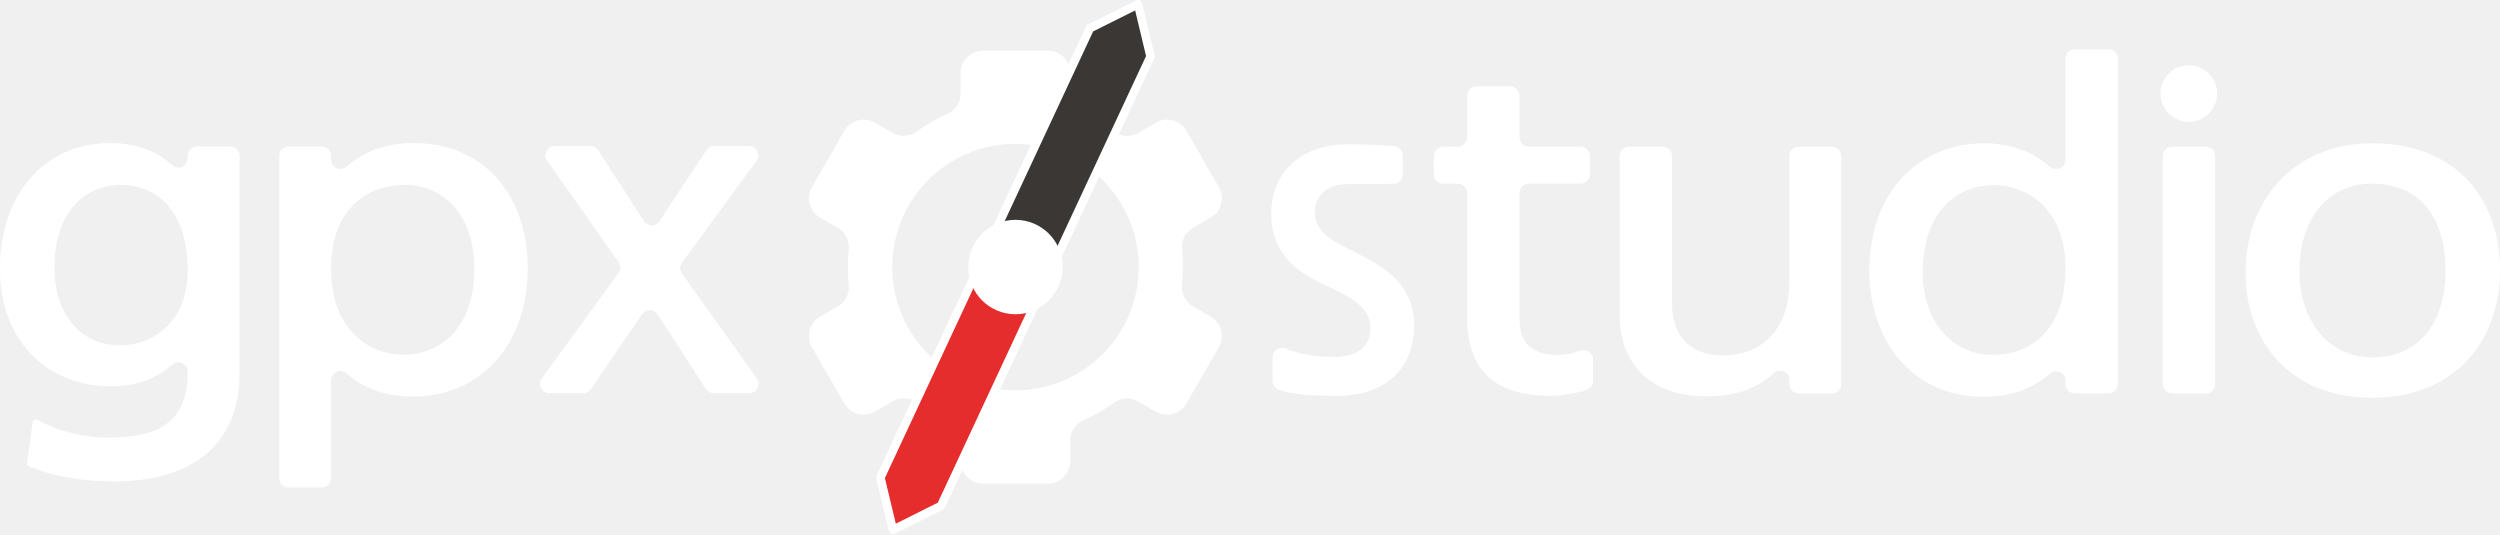
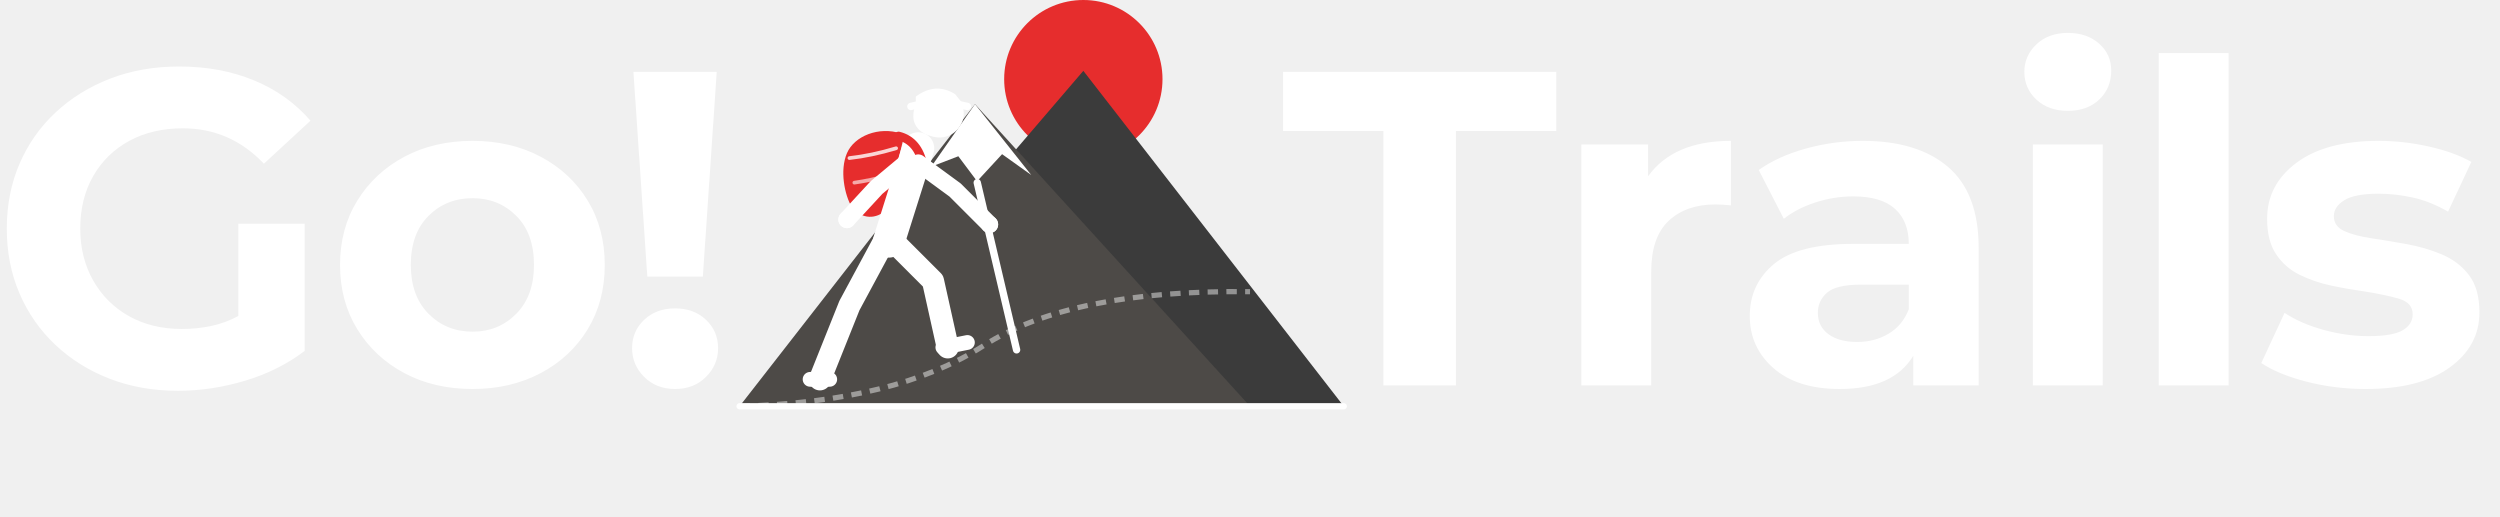
- <svg xmlns="http://www.w3.org/2000/svg" version="1.1" id="svg2" width="1178.61" height="251.793" viewBox="0 0 1178.61 251.793">
-   <defs id="defs6">
-     <clipPath clipPathUnits="userSpaceOnUse" id="clipPath18">
-       <path d="M 0,1260 H 1200 V 0 H 0 Z" id="path16" />
-     </clipPath>
-     <clipPath clipPathUnits="userSpaceOnUse" id="clipPath64">
-       <path d="M 418.129,207.977 H 632.177 V 422.024 H 418.129 Z" id="path62" />
-     </clipPath>
-   </defs>
-   <g id="g8" transform="matrix(1.333333,0,0,-1.333333,-221.3617,545.7933)">
-     <g id="g12">
-       <g id="g14" clip-path="url(#clipPath18)">
-         <g id="g22" transform="translate(232.4053,313.6836)">
-           <path d="m 0,0 c 0,22.193 -11.968,30.28 -23.375,30.28 -14.959,0 -23.749,-11.871 -23.749,-29.075 0,-19.269 11.594,-27.699 23.001,-27.699 C -12.155,-26.494 0,-17.893 0,0 m 15.006,43.871 c 1.833,0 3.32,-1.486 3.32,-3.319 v -76.509 c 0,-28.387 -20.196,-38.602 -44.319,-38.602 -10.021,0 -21.107,1.47 -30.145,5.366 -0.433,0.186 -0.709,0.618 -0.709,1.089 l 2,14.243 c 0,0.884 0.936,1.458 1.718,1.043 7.85,-4.171 16.044,-6.257 25.266,-6.257 17.391,0 27.863,5.398 27.863,23.291 0,2.866 -3.378,4.372 -5.524,2.471 -5.548,-4.914 -12.87,-7.633 -21.965,-7.633 -19.822,0 -38.895,13.763 -38.895,41.806 0,25.29 15.147,44.215 38.895,44.215 9.531,0 16.72,-2.931 21.964,-7.817 C -3.429,35.305 0,36.87 0,39.734 v 0.818 c 0,1.833 1.486,3.319 3.319,3.319 z" style="fill:#ffffff;fill-opacity:1;fill-rule:nonzero;stroke:none" id="path24" />
-         </g>
-         <g id="g26" transform="translate(333.7568,314.3721)">
-           <path d="m 0,0 c 0,18.581 -10.659,29.592 -24.497,29.592 -12.341,0 -26.179,-7.399 -26.179,-29.764 0,-22.021 14.025,-30.279 25.432,-30.279 C -11.033,-30.451 0,-19.957 0,0 m -50.676,38.597 c 0,-2.851 3.367,-4.388 5.499,-2.495 5.86,5.202 13.751,8.285 23.673,8.285 25.431,0 40.391,-19.097 40.391,-44.215 0,-25.979 -15.708,-45.419 -40.765,-45.419 -9.372,0 -17.28,2.888 -23.33,8.231 -2.121,1.873 -5.468,0.301 -5.468,-2.528 V -74.1 c 0,-1.833 -1.486,-3.319 -3.32,-3.319 h -11.686 c -1.834,0 -3.319,1.486 -3.319,3.319 V 39.863 c 0,1.833 1.485,3.32 3.319,3.32 h 11.686 c 1.834,0 3.32,-1.487 3.32,-3.32 z" style="fill:#ffffff;fill-opacity:1;fill-rule:nonzero;stroke:none" id="path28" />
-         </g>
-         <g id="g30" transform="translate(430.8999,270.3291)">
-           <path d="m 0,0 h -12.5 c -1.125,0 -2.173,0.569 -2.785,1.513 l -17.064,26.305 c -1.289,1.989 -4.187,2.024 -5.525,0.068 L -55.951,1.445 C -56.569,0.541 -57.595,0 -58.691,0 h -11.917 c -2.715,0 -4.282,3.08 -2.683,5.274 l 27.106,37.191 c 0.837,1.148 0.85,2.703 0.031,3.866 l -25.24,35.835 c -1.549,2.199 0.024,5.231 2.714,5.231 h 12.548 c 1.128,0 2.18,-0.574 2.791,-1.523 l 16.089,-24.996 c 1.297,-2.015 4.236,-2.033 5.559,-0.035 l 16.591,25.067 c 0.615,0.929 1.655,1.487 2.769,1.487 H -0.09 c 2.717,0 4.283,-3.086 2.678,-5.28 l -26.32,-35.965 c -0.846,-1.156 -0.855,-2.725 -0.022,-3.89 L 2.7,5.249 C 4.271,3.053 2.7,0 0,0" style="fill:#ffffff;fill-opacity:1;fill-rule:nonzero;stroke:none" id="path32" />
-         </g>
-         <g id="g34" transform="translate(661.999,347.6797)">
-           <path d="m 0,0 c 0,-1.817 -1.458,-3.296 -3.274,-3.319 -4.091,-0.051 -11.165,-0.128 -16.198,-0.128 -7.328,0 -11.601,-4.129 -11.601,-9.979 0,-7.742 7.785,-10.839 15.877,-14.968 9.923,-4.989 19.235,-11.354 19.235,-24.946 0,-15.828 -10.686,-24.946 -27.174,-24.946 -8.079,0 -15.698,0.307 -20.764,2.185 -1.293,0.48 -2.136,1.729 -2.136,3.108 v 8.33 c 0,2.352 2.387,3.978 4.558,3.074 5.266,-2.193 11.511,-2.933 17.579,-2.933 8.243,0 12.518,4.128 12.518,9.978 0,7.914 -7.176,11.183 -16.946,15.828 -8.855,4.129 -18.167,10.666 -18.167,24.774 0,15.828 12.06,24.602 26.716,24.602 7.286,0 10.416,-0.256 16.672,-0.664 C -1.36,9.883 0,8.433 0,6.684 Z" style="fill:#ffffff;fill-opacity:1;fill-rule:nonzero;stroke:none" id="path36" />
-         </g>
-         <g id="g38" transform="translate(703.2998,296.4043)">
-           <path d="m 0,0 c 0,-8.258 4.488,-12.559 13.09,-12.559 2.787,0 5.79,0.531 8.472,1.51 2.156,0.786 4.43,-0.83 4.43,-3.124 v -7.54 c 0,-1.396 -0.868,-2.652 -2.183,-3.123 -4.047,-1.45 -9.36,-2.175 -12.963,-2.175 -20.383,0 -29.359,9.979 -29.359,27.355 v 44.337 c 0,1.833 -1.486,3.319 -3.319,3.319 h -5.134 c -1.833,0 -3.319,1.486 -3.319,3.319 v 6.437 c 0,1.833 1.486,3.319 3.319,3.319 h 5.134 c 1.833,0 3.319,1.487 3.319,3.32 v 14.694 c 0,1.833 1.487,3.319 3.32,3.319 H -3.319 C -1.486,82.408 0,80.922 0,79.089 V 64.395 c 0,-1.833 1.486,-3.32 3.319,-3.32 h 18.232 c 1.833,0 3.319,-1.486 3.319,-3.319 V 51.319 C 24.87,49.486 23.384,48 21.551,48 H 3.319 C 1.486,48 0,46.514 0,44.681 Z" style="fill:#ffffff;fill-opacity:1;fill-rule:nonzero;stroke:none" id="path40" />
-         </g>
-         <g id="g42" transform="translate(817.0576,354.1602)">
-           <path d="m 0,0 v -80.587 c 0,-1.833 -1.486,-3.319 -3.319,-3.319 h -11.687 c -1.833,0 -3.319,1.486 -3.319,3.319 v 1.384 c 0,2.956 -3.523,4.385 -5.664,2.348 -5.663,-5.389 -13.782,-8.083 -23.882,-8.083 -18.699,0 -30.48,10.667 -30.48,28.731 V 0 c 0,1.833 1.487,3.319 3.32,3.319 h 11.873 c 1.833,0 3.319,-1.486 3.319,-3.319 v -52.078 c 0,-12.215 7.107,-18.409 17.952,-18.409 14.025,0 23.562,9.291 23.562,26.323 V 0 c 0,1.833 1.486,3.319 3.319,3.319 H -3.319 C -1.486,3.319 0,1.833 0,0" style="fill:#ffffff;fill-opacity:1;fill-rule:nonzero;stroke:none" id="path44" />
-         </g>
-         <g id="g46" transform="translate(896.3457,314.4687)">
-           <path d="m 0,0 c 0,22.021 -14.586,29.42 -25.245,29.42 -13.838,0 -25.244,-10.151 -25.244,-30.796 0,-17.549 10.658,-29.247 24.683,-29.247 C -12.716,-30.623 0,-22.193 0,0 M 18.513,74.101 V -40.896 c 0,-1.833 -1.487,-3.319 -3.32,-3.319 H 3.319 C 1.486,-44.215 0,-42.729 0,-40.896 v 1.19 c 0,2.843 -3.357,4.391 -5.486,2.509 -5.883,-5.202 -13.665,-8.222 -23.499,-8.222 -26.179,0 -40.391,21.161 -40.391,44.387 0,27.699 17.203,45.247 40.765,45.247 9.109,0 17.063,-2.996 23.154,-8.335 C -3.335,34.02 0,35.597 0,38.419 v 35.682 c 0,1.833 1.486,3.319 3.319,3.319 h 11.874 c 1.833,0 3.32,-1.486 3.32,-3.319" style="fill:#ffffff;fill-opacity:1;fill-rule:nonzero;stroke:none" id="path48" />
-         </g>
-         <g id="g50" transform="translate(949.9541,376.2646)">
-           <path d="m 0,0 c 0,-5.523 -4.478,-10 -10,-10 -5.523,0 -10,4.477 -10,10 0,5.522 4.477,10 10,10 C -4.478,10 0,5.522 0,0 m -15.883,-18.785 h 11.874 c 1.833,0 3.32,-1.486 3.32,-3.319 v -80.587 c 0,-1.833 -1.487,-3.32 -3.32,-3.32 h -11.874 c -1.833,0 -3.319,1.487 -3.319,3.32 v 80.587 c 0,1.833 1.486,3.319 3.319,3.319" style="fill:#ffffff;fill-opacity:1;fill-rule:nonzero;stroke:none" id="path52" />
-         </g>
-         <g id="g54" transform="translate(979.041,313.6084)">
-           <path d="m 0,0 c 0,-16.516 9.334,-30.623 25.762,-30.623 17.734,0 25.948,13.936 25.948,30.451 0,16.517 -7.094,30.968 -26.135,30.968 C 8.588,30.796 0,16.345 0,0 m -19.041,-0.516 c 0,25.634 17.361,45.591 44.803,45.591 29.869,0 45.176,-19.957 45.176,-44.903 0,-25.118 -16.054,-45.075 -45.176,-45.075 -28.935,0 -44.803,19.785 -44.803,44.387" style="fill:#ffffff;fill-opacity:1;fill-rule:nonzero;stroke:none" id="path56" />
-         </g>
-       </g>
-     </g>
-     <g id="g58">
-       <g id="g60" clip-path="url(#clipPath64)">
-         <g id="g66" transform="translate(525.0752,358.501)">
-           <path d="m 0,0 c -24.068,0 -43.579,-19.511 -43.579,-43.579 0,-24.067 19.511,-43.578 43.579,-43.578 24.068,0 43.579,19.511 43.579,43.578 C 43.579,-19.511 24.068,0 0,0 m 58.863,-49.872 c -0.325,-3.089 1.209,-6.078 3.896,-7.631 l 6.286,-3.633 c 3.769,-2.177 5.06,-6.997 2.886,-10.767 L 60.44,-91.823 c -2.177,-3.776 -7.004,-5.069 -10.777,-2.888 l -6.265,3.62 c -2.69,1.555 -6.05,1.399 -8.559,-0.432 -3.365,-2.457 -7.001,-4.568 -10.852,-6.28 -2.833,-1.259 -4.645,-4.086 -4.645,-7.188 v -7.252 c 0,-4.356 -3.531,-7.887 -7.886,-7.887 h -22.971 c -4.355,0 -7.885,3.531 -7.885,7.886 v 7.253 c 0,3.102 -1.813,5.929 -4.645,7.188 -3.851,1.712 -7.487,3.823 -10.853,6.28 -2.509,1.831 -5.869,1.987 -8.559,0.432 l -6.277,-3.628 c -3.767,-2.177 -8.584,-0.885 -10.759,2.886 l -11.495,19.928 c -2.175,3.77 -0.885,8.592 2.883,10.768 l 6.287,3.634 c 2.688,1.553 4.222,4.542 3.896,7.631 -0.217,2.059 -0.329,4.148 -0.329,6.264 0,2.116 0.112,4.206 0.329,6.263 0.326,3.09 -1.208,6.079 -3.896,7.632 l -6.285,3.632 c -3.77,2.179 -5.061,6.998 -2.886,10.769 l 11.496,19.929 c 2.175,3.771 6.992,5.062 10.759,2.885 l 6.286,-3.632 c 2.691,-1.555 6.048,-1.389 8.558,0.442 3.364,2.456 6.996,4.564 10.845,6.274 2.832,1.26 4.645,4.087 4.645,7.188 v 7.253 c 0,4.356 3.53,7.887 7.886,7.887 h 22.97 c 4.355,0 7.886,-3.531 7.886,-7.887 v -7.253 c 0,-3.101 1.812,-5.928 4.645,-7.188 3.848,-1.71 7.481,-3.818 10.845,-6.274 2.51,-1.831 5.867,-1.997 8.557,-0.442 l 6.287,3.632 C 53.443,9.679 58.26,8.388 60.435,4.617 L 71.93,-15.312 c 2.175,-3.771 0.884,-8.59 -2.885,-10.769 l -6.286,-3.632 c -2.687,-1.553 -4.221,-4.542 -3.896,-7.632 0.218,-2.057 0.33,-4.147 0.33,-6.263 0,-2.116 -0.112,-4.205 -0.33,-6.264" style="fill:#ffffff;fill-opacity:1;fill-rule:nonzero;stroke:none" id="path68" />
-         </g>
-         <g id="g70" transform="translate(568.4053,407.8447)">
-           <path d="m 0,0 -17,-8.491 -37.042,-79.437 21.423,-9.99 37.042,79.437 z" style="fill:#3b3735;fill-opacity:1;fill-rule:nonzero;stroke:none" id="path72" />
-         </g>
-         <g id="g74" transform="translate(516.3564,320.6426)">
-           <path d="M 0,0 18.705,-8.723 54.892,68.881 51.03,85.017 36.187,77.603 Z m 19.43,-12.216 c -0.217,0 -0.433,0.047 -0.634,0.141 l -21.423,9.99 c -0.751,0.35 -1.076,1.242 -0.726,1.993 l 37.042,79.437 c 0.143,0.307 0.386,0.556 0.689,0.708 l 17,8.491 c 0.41,0.205 0.89,0.211 1.305,0.018 0.414,-0.194 0.718,-0.566 0.825,-1.01 L 57.931,69.07 c 0.079,-0.33 0.044,-0.676 -0.099,-0.983 L 20.79,-11.35 c -0.168,-0.36 -0.473,-0.639 -0.847,-0.775 -0.166,-0.061 -0.339,-0.091 -0.513,-0.091" style="fill:#ffffff;fill-opacity:1;fill-rule:nonzero;stroke:none" id="path76" />
-         </g>
-         <g id="g78" transform="translate(535.7866,309.9277)">
-           <path d="m 0,0 -21.423,9.989 -37.042,-79.435 4.423,-18.482 17,8.491 z" style="fill:#e62d2d;fill-opacity:1;fill-rule:nonzero;stroke:none" id="path80" />
-         </g>
-         <g id="g82" transform="translate(478.9023,240.3213)">
-           <path d="m 0,0 3.861,-16.136 14.844,7.414 36.186,77.603 -18.704,8.722 z m 2.842,-19.821 c -0.216,0 -0.432,0.047 -0.634,0.14 -0.415,0.194 -0.718,0.566 -0.825,1.011 L -3.04,-0.188 c -0.078,0.329 -0.043,0.675 0.1,0.982 l 37.042,79.435 c 0.349,0.751 1.242,1.076 1.993,0.726 l 21.423,-9.989 c 0.361,-0.168 0.64,-0.473 0.776,-0.847 0.136,-0.373 0.118,-0.786 -0.05,-1.146 L 21.202,-10.464 c -0.143,-0.307 -0.386,-0.557 -0.689,-0.708 l -17,-8.491 c -0.211,-0.106 -0.441,-0.158 -0.671,-0.158" style="fill:#ffffff;fill-opacity:1;fill-rule:nonzero;stroke:none" id="path84" />
-         </g>
-         <g id="g86" transform="translate(541.7656,314.9219)">
-           <path d="m 0,0 c 0,-9.218 -7.473,-16.69 -16.69,-16.69 -9.218,0 -16.691,7.472 -16.691,16.69 0,9.218 7.473,16.69 16.691,16.69 C -7.473,16.69 0,9.218 0,0" style="fill:#ffffff;fill-opacity:1;fill-rule:nonzero;stroke:none" id="path88" />
-         </g>
-       </g>
+ <svg xmlns="http://www.w3.org/2000/svg" viewBox="0 0 1200 247.79" fill="none">
+   <g id="hiker-logo">
+     <circle cx="520" cy="38" r="38" fill="#e62d2d" />
+     <polygon points="382,195 520,34 645,195" fill="#3b3b3b" />
+     <polygon points="355,195 468,50 600,195" fill="#4d4a47" />
+     <polygon points="468,50 447,80 460,75 469,87 481,74 495,84" fill="#ffffff" />
+     <path d="M355 195 Q430 193 472 166 T600 140" fill="none" stroke="#ffffff" stroke-width="2.5" stroke-dasharray="5 4" opacity="0.45" />
+     <line x1="355" y1="195" x2="645" y2="195" stroke="#ffffff" stroke-width="3" stroke-linecap="round" />
+     <g id="hiker-person" transform="translate(-104.4,-25.6) scale(1.18)">
+       <path d="M 455 76 C 446 73 436 77 433 84 C 430 91 432 101 435 106 C 439 111 445 111 449 107 L 456 78 Z" fill="#e62d2d" />
+       <path d="M 434 86 Q 443 85 453 82" stroke="#ffffff" stroke-width="1.5" stroke-linecap="round" fill="none" opacity="0.8" />
+       <path d="M 436 96 Q 443 95 450 93" stroke="#ffffff" stroke-width="1.5" stroke-linecap="round" fill="none" opacity="0.6" />
+       <path d="M448 120 L434 146 L422 176" fill="none" stroke="#ffffff" stroke-width="9" stroke-linecap="round" stroke-linejoin="round" />
+       <path d="M418 176 L426 176" stroke="#ffffff" stroke-width="6" stroke-linecap="round" />
+       <path d="M462 82 L450 120" stroke="#ffffff" stroke-width="13" stroke-linecap="round" />
+       <path d="M 454 77 Q 462 79 464 89" fill="none" stroke="#e62d2d" stroke-width="3.5" stroke-linecap="round" />
+       <path d="M460 69 C460 62 465 58 472 59 C478 60 482 65 480 71 C478 76 473 79 467 77 C463 76 460 73 460 69 Z" fill="#ffffff" />
+       <path d="M461 61 Q469 55 477 60 L481 65 Q471 63 461 65 Z" fill="#ffffff" />
+       <path d="M459 65 Q470 62 482 65" fill="none" stroke="#ffffff" stroke-width="3" stroke-linecap="round" />
+       <path d="M452 120 L468 136 L474 163" fill="none" stroke="#ffffff" stroke-width="9" stroke-linecap="round" stroke-linejoin="round" />
+       <path d="M472 163 L482 161" stroke="#ffffff" stroke-width="6" stroke-linecap="round" />
+       <path d="M462 88 L477 99 L491 113" fill="none" stroke="#ffffff" stroke-width="7" stroke-linecap="round" stroke-linejoin="round" />
+       <circle cx="491" cy="113" r="3.5" fill="#ffffff" />
+       <path d="M457 88 L445 98 L433 111" fill="none" stroke="#ffffff" stroke-width="7" stroke-linecap="round" stroke-linejoin="round" />
+       <circle cx="433" cy="111" r="3.5" fill="#ffffff" />
+       <line x1="486" y1="96" x2="502" y2="164" stroke="#ffffff" stroke-width="3" stroke-linecap="round" />
    </g>
  </g>
+   <g id="wordmark">
+     <path d="M85.390 187.580L85.390 187.580Q67.545 187.580 52.603 181.775Q37.660 175.970 26.588 165.542Q15.515 155.115 9.388 140.925Q3.260 126.735 3.260 109.750L3.260 109.750Q3.260 92.765 9.388 78.575Q15.515 64.385 26.695 53.958Q37.875 43.530 52.925 37.725Q67.975 31.920 86.035 31.920L86.035 31.920Q105.815 31.920 121.940 38.585Q138.065 45.250 149.030 57.935L149.030 57.935L126.670 78.575Q110.545 61.590 87.755 61.590L87.755 61.590Q73.135 61.590 62.063 67.610Q50.990 73.630 44.755 84.487Q38.520 95.345 38.520 109.750L38.520 109.750Q38.520 123.725 44.755 134.690Q50.990 145.655 61.955 151.782Q72.920 157.910 87.325 157.910L87.325 157.910Q94.420 157.910 101.193 156.512Q107.965 155.115 114.415 151.675L114.415 151.675L114.415 107.385L146.235 107.385L146.235 168.445Q133.765 177.905 117.640 182.743Q101.515 187.580 85.390 187.580Z M226.860 186.720L226.860 186.720Q208.370 186.720 194.073 179.088Q179.775 171.455 171.498 158.018Q163.220 144.580 163.220 127.165L163.220 127.165Q163.220 109.750 171.498 96.313Q179.775 82.875 194.073 75.243Q208.370 67.610 226.860 67.610L226.860 67.610Q245.135 67.610 259.540 75.243Q273.945 82.875 282.115 96.313Q290.285 109.750 290.285 127.165L290.285 127.165Q290.285 144.580 282.115 158.018Q273.945 171.455 259.540 179.088Q245.135 186.720 226.860 186.720ZM226.860 159.200L226.860 159.200Q239.330 159.200 247.823 150.600Q256.315 142 256.315 127.165L256.315 127.165Q256.315 112.115 247.823 103.623Q239.330 95.130 226.860 95.130L226.860 95.130Q214.175 95.130 205.683 103.623Q197.190 112.115 197.190 127.165L197.190 127.165Q197.190 142 205.683 150.600Q214.175 159.200 226.860 159.200Z M337.370 132.755L310.710 132.755L304.045 34.500L344.035 34.500L337.370 132.755ZM324.040 186.720L324.040 186.720Q315.010 186.720 309.205 180.915Q303.400 175.110 303.400 167.155L303.400 167.155Q303.400 158.985 309.205 153.502Q315.010 148.020 324.040 148.020L324.040 148.020Q333.070 148.020 338.875 153.502Q344.680 158.985 344.680 167.155L344.680 167.155Q344.680 175.110 338.875 180.915Q333.070 186.720 324.040 186.720Z" fill="#ffffff" />
+     <path d="M698.850 185L664.020 185L664.020 62.880L615.860 62.880L615.860 34.500L747.010 34.500L747.010 62.880L698.850 62.880L698.850 185Z M792.590 185L759.050 185L759.050 69.330L791.085 69.330L791.085 84.595Q803.340 67.610 830.860 67.610L830.860 67.610L830.860 98.570Q826.560 98.140 823.335 98.140L823.335 98.140Q809.360 98.140 800.975 105.987Q792.590 113.835 792.590 130.390L792.590 130.390L792.590 185Z M949.755 185L918.365 185L918.365 170.810Q908.690 186.720 883.105 186.720L883.105 186.720Q862.680 186.720 851.285 176.722Q839.890 166.725 839.890 151.675L839.890 151.675Q839.890 136.410 851.500 126.735Q863.110 117.060 889.555 117.060L889.555 117.060L916.215 117.060L916.215 117.060Q916.215 106.310 909.657 100.290Q903.100 94.270 889.555 94.270L889.555 94.270Q880.310 94.270 871.387 97.172Q862.465 100.075 856.230 105.020L856.230 105.020L844.190 81.585Q853.650 74.920 866.980 71.265Q880.310 67.610 894.070 67.610L894.070 67.610Q920.515 67.610 935.135 80.188Q949.755 92.765 949.755 118.995L949.755 118.995L949.755 185ZM916.215 148.450L916.215 148.450L916.215 136.625L893.210 136.625Q881.385 136.625 876.977 140.495Q872.570 144.365 872.570 150.170L872.570 150.170Q872.570 156.620 877.622 160.382Q882.675 164.145 891.490 164.145L891.490 164.145Q899.875 164.145 906.540 160.167Q913.205 156.190 916.215 148.450Z M1009.310 185L975.770 185L975.770 69.330L1009.310 69.330L1009.310 185ZM992.540 53.205L992.540 53.205Q983.295 53.205 977.490 47.830Q971.685 42.455 971.685 34.500L971.685 34.500Q971.685 26.760 977.490 21.278Q983.295 15.795 992.540 15.795L992.540 15.795Q1001.785 15.795 1007.590 20.955Q1013.395 26.115 1013.395 33.855L1013.395 33.855Q1013.395 42.240 1007.697 47.722Q1002 53.205 992.540 53.205Z M1069.725 185L1036.185 185L1036.185 25.470L1069.725 25.470L1069.725 185Z M1135.515 186.720L1135.515 186.720Q1120.680 186.720 1107.027 183.173Q1093.375 179.625 1085.420 174.250L1085.420 174.250L1096.600 150.170Q1104.340 155.330 1115.305 158.340Q1126.270 161.350 1136.805 161.350L1136.805 161.350Q1148.415 161.350 1153.252 158.555Q1158.090 155.760 1158.090 150.815L1158.090 150.815Q1158.090 145.225 1151.210 143.290Q1144.330 141.355 1134.655 139.850L1134.655 139.850Q1126.915 138.775 1118.852 137.055Q1110.790 135.335 1103.802 131.895Q1096.815 128.455 1092.515 122.005Q1088.215 115.555 1088.215 105.020L1088.215 105.020Q1088.215 88.680 1102.297 78.145Q1116.380 67.610 1141.750 67.610L1141.750 67.610Q1153.575 67.610 1165.722 70.297Q1177.870 72.985 1186.255 77.715L1186.255 77.715L1175.075 101.580Q1166.475 96.635 1158.090 94.808Q1149.705 92.980 1141.750 92.980L1141.750 92.980Q1130.355 92.980 1125.302 96.097Q1120.250 99.215 1120.250 103.730L1120.250 103.730Q1120.250 108.675 1125.302 110.933Q1130.355 113.190 1138.310 114.373Q1146.265 115.555 1155.188 117.168Q1164.110 118.780 1172.065 122.113Q1180.020 125.445 1185.072 132.002Q1190.125 138.560 1190.125 149.955L1190.125 149.955Q1190.125 166.080 1175.827 176.400Q1161.530 186.720 1135.515 186.720Z" fill="#ffffff" />
+   </g>
</svg>
